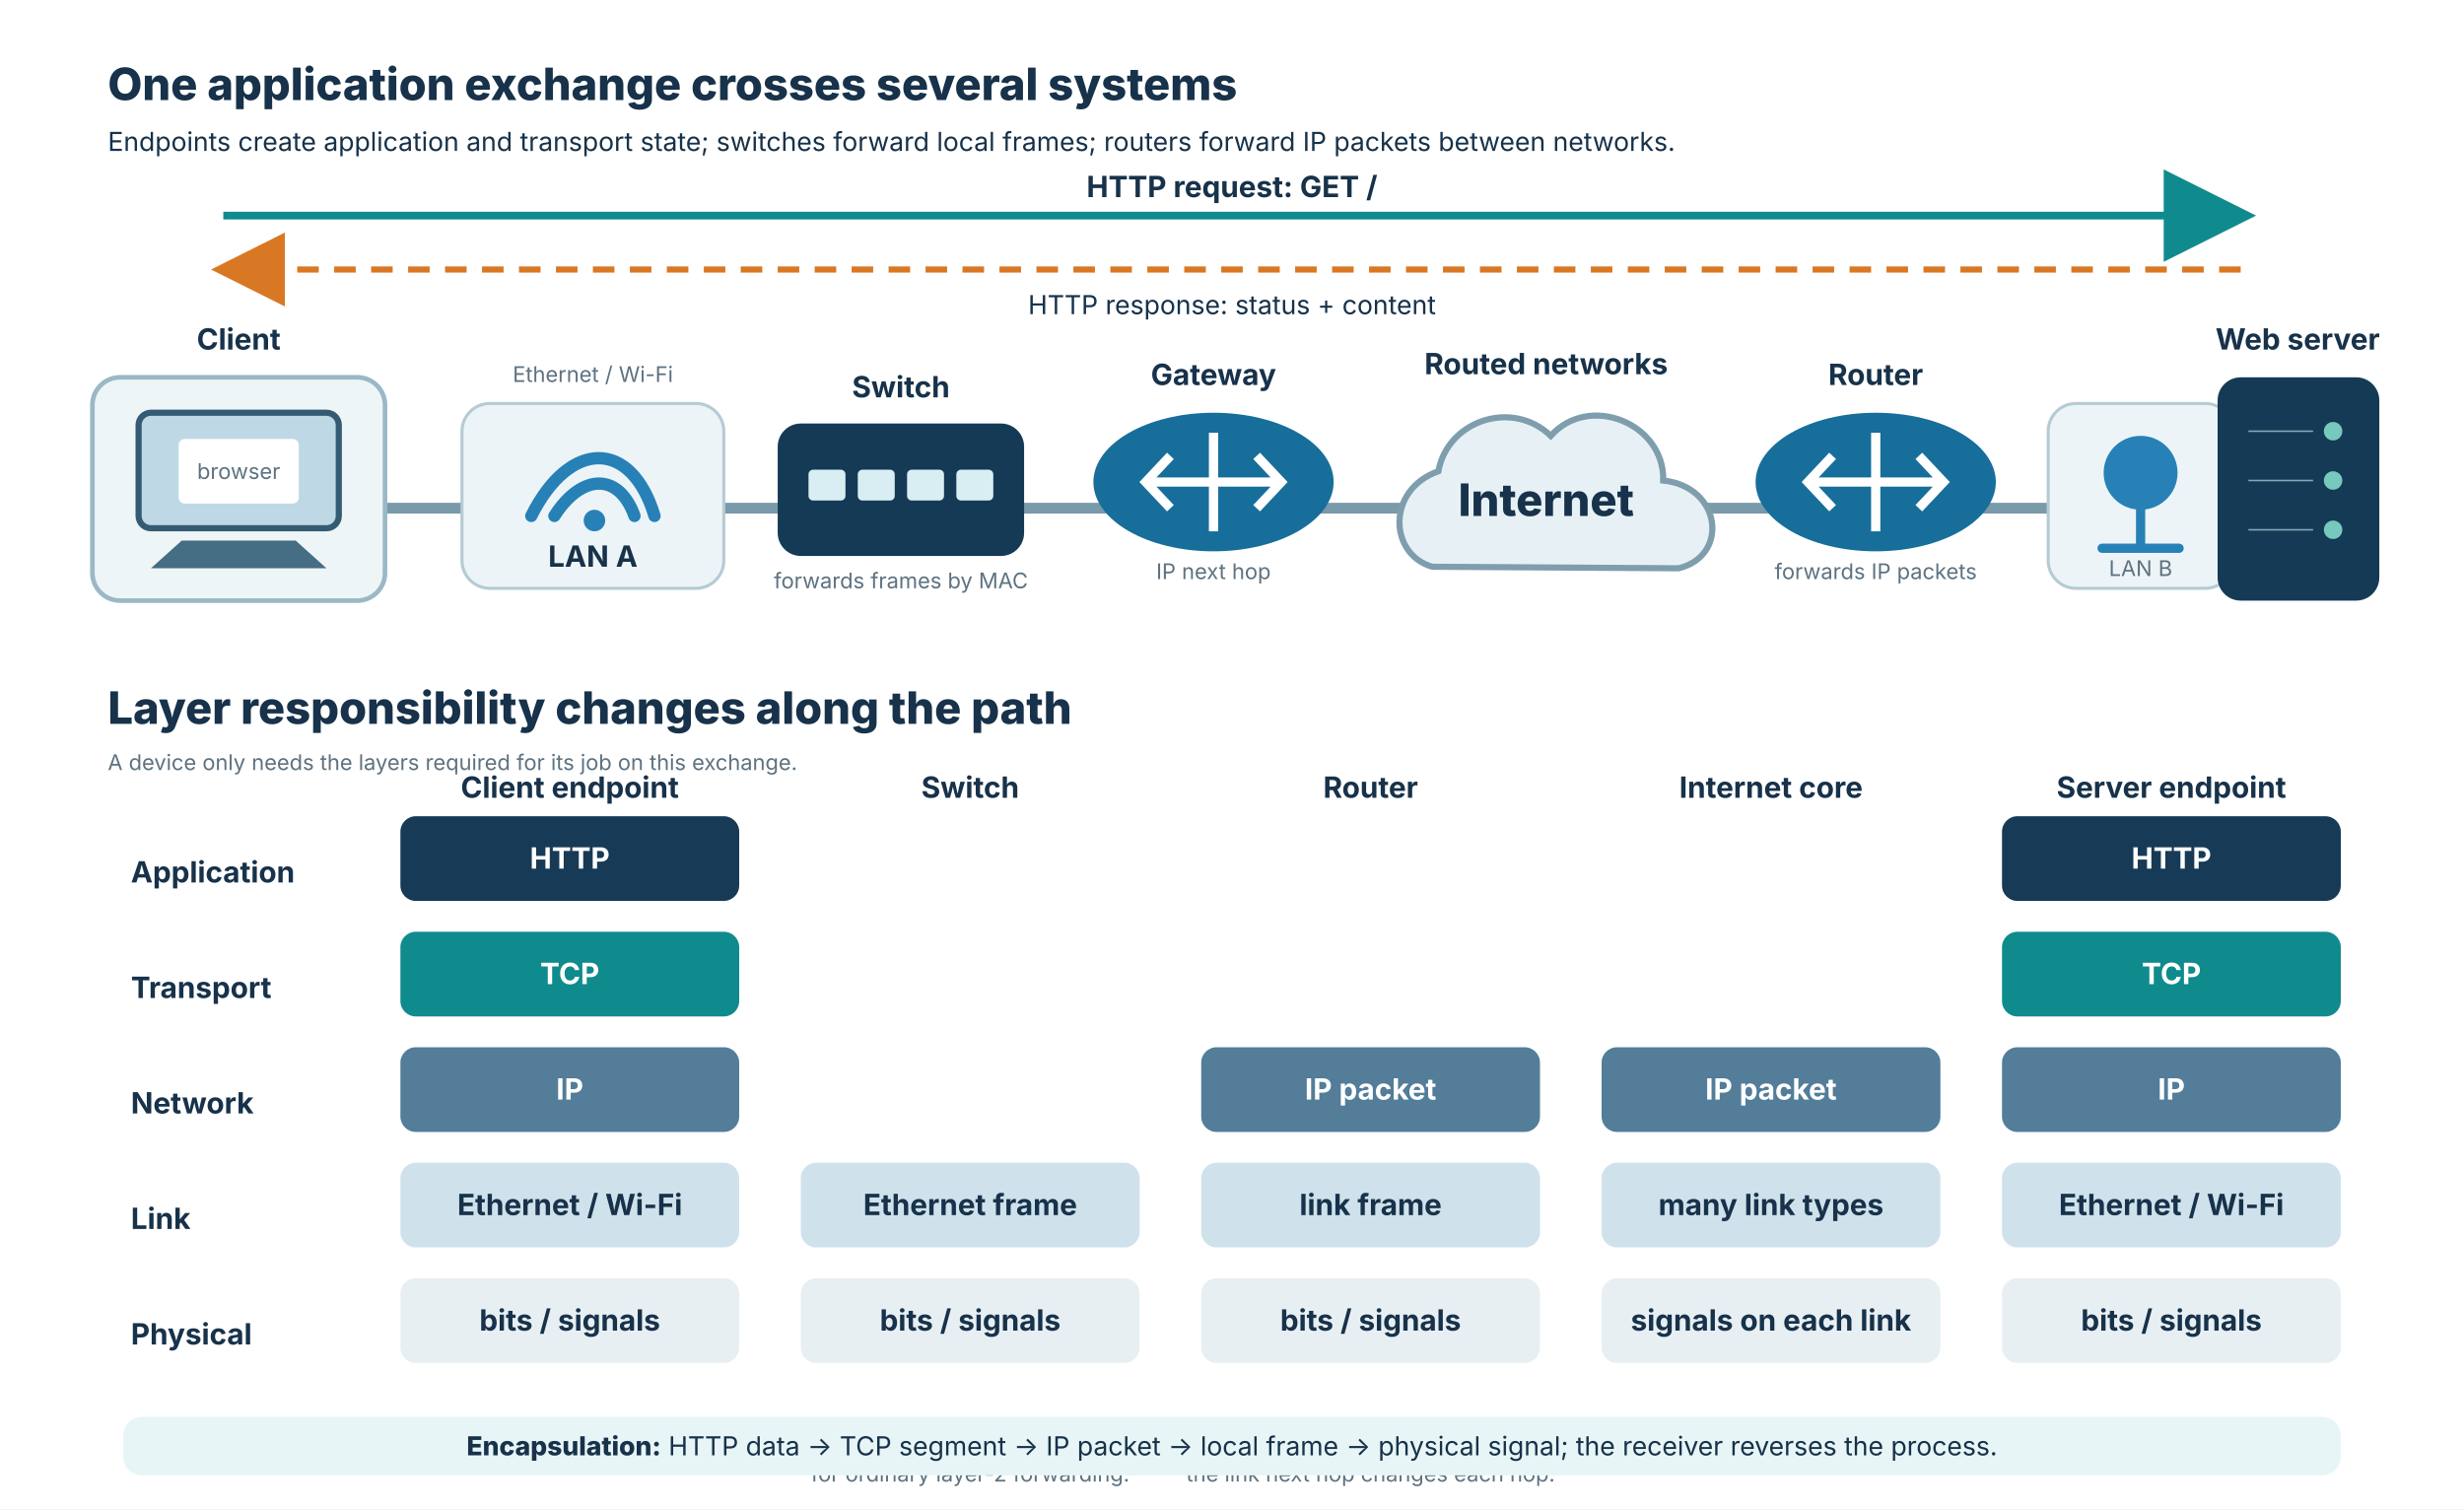
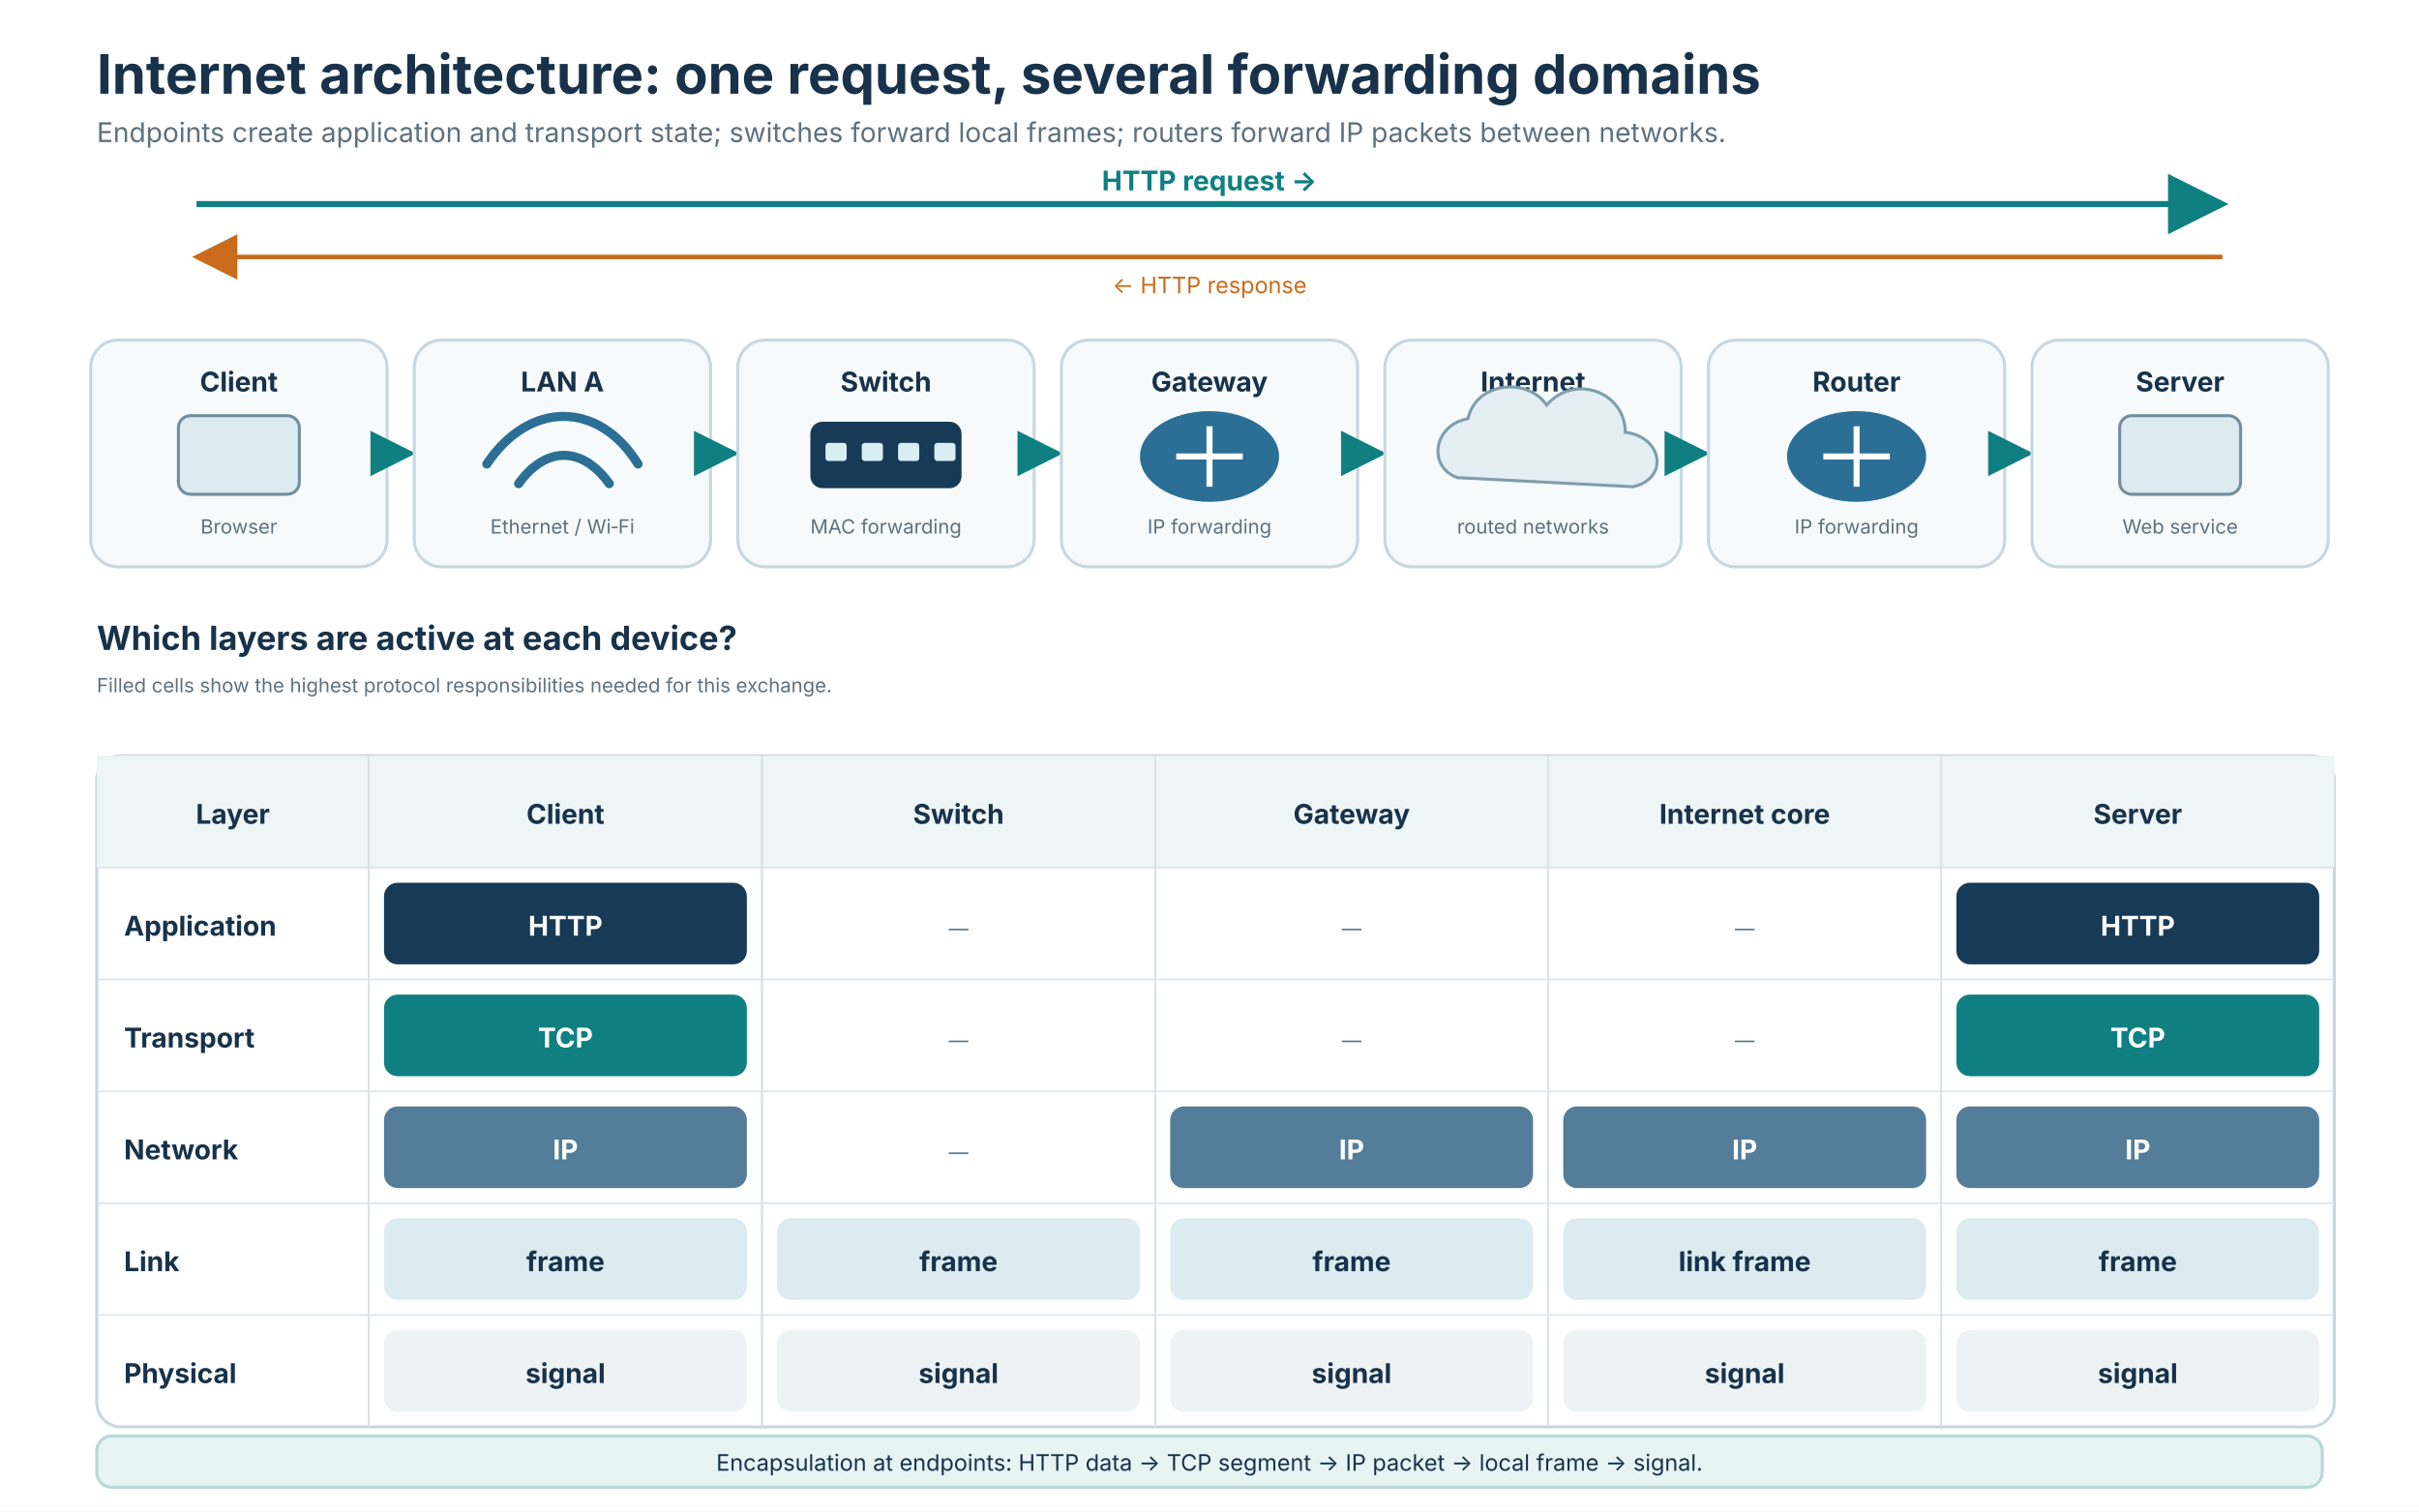
- <svg xmlns="http://www.w3.org/2000/svg" viewBox="0 0 1600 980" role="img" aria-labelledby="title desc">
+ <svg xmlns="http://www.w3.org/2000/svg" viewBox="0 0 1600 1000" role="img" aria-labelledby="title desc">
  <style>
- text{font-family:ui-sans-serif,system-ui,-apple-system,"Segoe UI",sans-serif;fill:#17324a}.h{font-size:29px;font-weight:780}.m{font-size:19px;font-weight:700}.b{font-size:17px}.s{font-size:14px;fill:#5d7280}.w{fill:#fff}.mono{font-family:ui-monospace,SFMono-Regular,Consolas,monospace;font-size:14px}
+ text{font-family:Inter,ui-sans-serif,system-ui,-apple-system,"Segoe UI",sans-serif;fill:#17324a}
+ .title{font-size:36px;font-weight:750}.subtitle{font-size:18px;fill:#5c7180}.section{font-size:22px;font-weight:720}
+ .label{font-size:18px;font-weight:700}.body{font-size:15px}.small{font-size:13px;fill:#5c7180}.tiny{font-size:12px;fill:#5c7180}
+ .mono{font-family:ui-monospace,SFMono-Regular,Consolas,monospace;font-size:13px}.white{fill:#fff}.teal{fill:#0f7f82}.blue{fill:#2b6e96}.orange{fill:#c96b1b}
+ .card{fill:#f8fbfc;stroke:#c6d7df;stroke-width:2}.soft{fill:#edf5f7}.navy{fill:#173a56}.rule{stroke:#8fa9b6;stroke-width:3}.thin{stroke:#9db2bc;stroke-width:2}
</style>
-   <rect width="1600" height="980" fill="#fff" />
-   <text x="70" y="65" class="h">One application exchange crosses several systems</text>
-   <text x="70" y="98" class="b">Endpoints create application and transport state; switches forward local frames; routers forward IP packets between networks.</text>
+   <rect width="1600" height="1000" fill="#fff" />
  <defs>
-     <marker id="arr" markerWidth="12" markerHeight="12" refX="10" refY="6" orient="auto">
-       <path d="M0 0l12 6-12 6z" fill="#0f8b8d" />
+     <marker id="arr" markerWidth="10" markerHeight="10" refX="9" refY="5" orient="auto">
+       <path d="M0 0L10 5L0 10z" fill="#0f7f82" />
    </marker>
-     <marker id="arr2" markerWidth="12" markerHeight="12" refX="10" refY="6" orient="auto">
-       <path d="M0 0l12 6-12 6z" fill="#d97824" />
+     <marker id="arr2" markerWidth="10" markerHeight="10" refX="9" refY="5" orient="auto">
+       <path d="M0 0L10 5L0 10z" fill="#c96b1b" />
    </marker>
  </defs>
-   <line x1="145" y1="140" x2="1455" y2="140" stroke="#0f8b8d" stroke-width="5" marker-end="url(#arr)" />
-   <text x="800" y="128" text-anchor="middle" class="m" fill="#0f8b8d">HTTP request: GET /</text>
-   <line x1="1455" y1="175" x2="145" y2="175" stroke="#d97824" stroke-width="4" stroke-dasharray="14 10" marker-end="url(#arr2)" />
-   <text x="800" y="204" text-anchor="middle" class="b" fill="#b85d16">HTTP response: status + content</text>
-   <line x1="175" y1="330" x2="1420" y2="330" stroke="#789aaa" stroke-width="7" stroke-linecap="round" />
-   <g transform="translate(60,245)">
-     <rect width="190" height="145" rx="18" fill="#eef5f7" stroke="#9ab8c5" stroke-width="3" />
-     <rect x="30" y="23" width="130" height="75" rx="8" fill="#bed9e5" stroke="#345b73" stroke-width="4" />
-     <rect x="56" y="40" width="78" height="42" rx="4" fill="#fff" />
-     <text x="95" y="66" text-anchor="middle" class="s">browser</text>
-     <path d="M58 106h74l20 18H38z" fill="#456d84" />
-     <text x="95" y="-18" text-anchor="middle" class="m">Client</text>
-   </g>
-   <g transform="translate(300,262)">
-     <rect width="170" height="120" rx="18" fill="#edf4f7" stroke="#b5cbd4" stroke-width="2" />
-     <path d="M45 73c25-50 65-50 80 0" fill="none" stroke="#2781b6" stroke-width="8" stroke-linecap="round" />
-     <path d="M60 73c18-28 42-28 52 0" fill="none" stroke="#2781b6" stroke-width="8" stroke-linecap="round" />
-     <circle cx="86" cy="76" r="7" fill="#2781b6" />
-     <text x="85" y="106" text-anchor="middle" class="m">LAN A</text>
-     <text x="85" y="-14" text-anchor="middle" class="s">Ethernet / Wi-Fi</text>
-   </g>
-   <g transform="translate(505,275)">
-     <rect width="160" height="86" rx="15" fill="#153a56" />
-     <g fill="#d8eef2">
-       <rect x="20" y="30" width="24" height="20" rx="3" />
-       <rect x="52" y="30" width="24" height="20" rx="3" />
-       <rect x="84" y="30" width="24" height="20" rx="3" />
-       <rect x="116" y="30" width="24" height="20" rx="3" />
-     </g>
-     <text x="80" y="-17" text-anchor="middle" class="m">Switch</text>
-     <text x="80" y="107" text-anchor="middle" class="s">forwards frames by MAC</text>
-   </g>
-   <g transform="translate(710,268)">
-     <ellipse cx="78" cy="45" rx="78" ry="45" fill="#176e9b" />
-     <path d="M34 45h88M78 13v64M50 28L34 45l16 17M106 28l16 17-16 17" fill="none" stroke="#fff" stroke-width="6" />
-     <text x="78" y="-18" text-anchor="middle" class="m">Gateway</text>
-     <text x="78" y="108" text-anchor="middle" class="s">IP next hop</text>
-   </g>
-   <g transform="translate(900,253)">
-     <path d="M30 115c-28-8-30-50 4-62 6-33 48-47 73-23 25-28 74-8 73 29 38 4 43 49 10 57z" fill="#e7f1f5" stroke="#7f9ead" stroke-width="4" />
-     <text x="104" y="82" text-anchor="middle" class="h" font-size="25">Internet</text>
-     <text x="104" y="-10" text-anchor="middle" class="m">Routed networks</text>
-   </g>
-   <g transform="translate(1140,268)">
-     <ellipse cx="78" cy="45" rx="78" ry="45" fill="#176e9b" />
-     <path d="M34 45h88M78 13v64M50 28L34 45l16 17M106 28l16 17-16 17" fill="none" stroke="#fff" stroke-width="6" />
-     <text x="78" y="-18" text-anchor="middle" class="m">Router</text>
-     <text x="78" y="108" text-anchor="middle" class="s">forwards IP packets</text>
-   </g>
-   <g transform="translate(1330,262)">
-     <rect width="120" height="120" rx="18" fill="#edf4f7" stroke="#b5cbd4" stroke-width="2" />
-     <circle cx="60" cy="45" r="24" fill="#2781b6" />
-     <path d="M60 69v25M35 94h50" stroke="#2781b6" stroke-width="6" stroke-linecap="round" />
-     <text x="60" y="112" text-anchor="middle" class="s">LAN B</text>
-   </g>
-   <g transform="translate(1460,245)">
-     <rect x="-20" width="105" height="145" rx="15" fill="#153a56" />
-     <g fill="#78c9bd">
-       <circle cx="55" cy="35" r="6" />
-       <circle cx="55" cy="67" r="6" />
-       <circle cx="55" cy="99" r="6" />
-     </g>
-     <g stroke="#87a8b7">
-       <line x1="0" y1="35" x2="42" y2="35" />
-       <line x1="0" y1="67" x2="42" y2="67" />
-       <line x1="0" y1="99" x2="42" y2="99" />
-     </g>
-     <text x="32" y="-18" text-anchor="middle" class="m">Web server</text>
-   </g>
-   <text x="70" y="470" class="h">Layer responsibility changes along the path</text>
-   <text x="70" y="500" class="s">A device only needs the layers required for its job on this exchange.</text>
-   <g transform="translate(85,535)">
-     <text x="0" y="38" class="m">Application</text>
-     <text x="0" y="113" class="m">Transport</text>
-     <text x="0" y="188" class="m">Network</text>
-     <text x="0" y="263" class="m">Link</text>
-     <text x="0" y="338" class="m">Physical</text>
-   </g>
-   <g transform="translate(260,530)">
-     <text x="110" y="-12" text-anchor="middle" class="m">Client endpoint</text>
-     <rect x="0" y="0" width="220" height="55" rx="10" fill="#173a56" />
-     <text x="110" y="34" text-anchor="middle" class="m w">HTTP</text>
-     <rect x="0" y="75" width="220" height="55" rx="10" fill="#0f8b8d" />
-     <text x="110" y="109" text-anchor="middle" class="m w">TCP</text>
-     <rect x="0" y="150" width="220" height="55" rx="10" fill="#537d99" />
-     <text x="110" y="184" text-anchor="middle" class="m w">IP</text>
-     <rect x="0" y="225" width="220" height="55" rx="10" fill="#cfe2ec" />
-     <text x="110" y="259" text-anchor="middle" class="m">Ethernet / Wi-Fi</text>
-     <rect x="0" y="300" width="220" height="55" rx="10" fill="#e8eff2" />
-     <text x="110" y="334" text-anchor="middle" class="m">bits / signals</text>
-   </g>
-   <g transform="translate(520,530)">
-     <text x="110" y="-12" text-anchor="middle" class="m">Switch</text>
-     <rect x="0" y="225" width="220" height="55" rx="10" fill="#cfe2ec" />
-     <text x="110" y="259" text-anchor="middle" class="m">Ethernet frame</text>
-     <rect x="0" y="300" width="220" height="55" rx="10" fill="#e8eff2" />
-     <text x="110" y="334" text-anchor="middle" class="m">bits / signals</text>
-     <text x="110" y="410" text-anchor="middle" class="s">No HTTP/TCP/IP decision is needed</text>
-     <text x="110" y="432" text-anchor="middle" class="s">for ordinary layer-2 forwarding.</text>
-   </g>
-   <g transform="translate(780,530)">
-     <text x="110" y="-12" text-anchor="middle" class="m">Router</text>
-     <rect x="0" y="150" width="220" height="55" rx="10" fill="#537d99" />
-     <text x="110" y="184" text-anchor="middle" class="m w">IP packet</text>
-     <rect x="0" y="225" width="220" height="55" rx="10" fill="#cfe2ec" />
-     <text x="110" y="259" text-anchor="middle" class="m">link frame</text>
-     <rect x="0" y="300" width="220" height="55" rx="10" fill="#e8eff2" />
-     <text x="110" y="334" text-anchor="middle" class="m">bits / signals</text>
-     <text x="110" y="410" text-anchor="middle" class="s">The IP destination remains the server;</text>
-     <text x="110" y="432" text-anchor="middle" class="s">the link next hop changes each hop.</text>
-   </g>
-   <g transform="translate(1040,530)">
-     <text x="110" y="-12" text-anchor="middle" class="m">Internet core</text>
-     <rect x="0" y="150" width="220" height="55" rx="10" fill="#537d99" />
-     <text x="110" y="184" text-anchor="middle" class="m w">IP packet</text>
-     <rect x="0" y="225" width="220" height="55" rx="10" fill="#cfe2ec" />
-     <text x="110" y="259" text-anchor="middle" class="m">many link types</text>
-     <rect x="0" y="300" width="220" height="55" rx="10" fill="#e8eff2" />
-     <text x="110" y="334" text-anchor="middle" class="m">signals on each link</text>
-   </g>
-   <g transform="translate(1300,530)">
-     <text x="110" y="-12" text-anchor="middle" class="m">Server endpoint</text>
-     <rect x="0" y="0" width="220" height="55" rx="10" fill="#173a56" />
-     <text x="110" y="34" text-anchor="middle" class="m w">HTTP</text>
-     <rect x="0" y="75" width="220" height="55" rx="10" fill="#0f8b8d" />
-     <text x="110" y="109" text-anchor="middle" class="m w">TCP</text>
-     <rect x="0" y="150" width="220" height="55" rx="10" fill="#537d99" />
-     <text x="110" y="184" text-anchor="middle" class="m w">IP</text>
-     <rect x="0" y="225" width="220" height="55" rx="10" fill="#cfe2ec" />
-     <text x="110" y="259" text-anchor="middle" class="m">Ethernet / Wi-Fi</text>
-     <rect x="0" y="300" width="220" height="55" rx="10" fill="#e8eff2" />
-     <text x="110" y="334" text-anchor="middle" class="m">bits / signals</text>
-   </g>
-   <rect x="80" y="920" width="1440" height="38" rx="12" fill="#e8f5f6" />
-   <text x="800" y="945" text-anchor="middle" class="b">
-     <tspan font-weight="760">Encapsulation:</tspan> HTTP data → TCP segment → IP packet → local frame → physical signal; the receiver reverses the process.</text>
+   <text x="64" y="62" class="title">Internet architecture: one request, several forwarding domains</text>
+   <text x="64" y="94" class="subtitle">Endpoints create application and transport state; switches forward local frames; routers forward IP packets between networks.</text>
+   <line x1="130" y1="135" x2="1470" y2="135" stroke="#0f7f82" stroke-width="4" marker-end="url(#arr)" />
+   <text x="800" y="126" class="label teal" text-anchor="middle">HTTP request →</text>
+   <line x1="1470" y1="170" x2="130" y2="170" stroke="#c96b1b" stroke-width="3" marker-end="url(#arr2)" />
+   <text x="800" y="194" class="body orange" text-anchor="middle">← HTTP response</text>
+   <rect x="60" y="225" width="196" height="150" rx="18" fill="#f6fafb" stroke="#c6d7df" stroke-width="2" />
+   <text x="158.0" y="259" class="label" text-anchor="middle">Client</text>
+   <rect x="118" y="275" width="80" height="52" rx="8" fill="#dcebf0" stroke="#6f8fa0" stroke-width="2" />
+   <text x="158.0" y="353" class="small" text-anchor="middle">Browser</text>
+   <line x1="256" y1="300" x2="272" y2="300" stroke="#789aaa" stroke-width="3" marker-end="url(#arr)" />
+   <rect x="274" y="225" width="196" height="150" rx="18" fill="#f6fafb" stroke="#c6d7df" stroke-width="2" />
+   <text x="372.0" y="259" class="label" text-anchor="middle">LAN A</text>
+   <path d="M322 307c28-42 74-42 100 0M343 320c18-25 42-25 60 0" fill="none" stroke="#2b6e96" stroke-width="6" stroke-linecap="round" />
+   <text x="372.0" y="353" class="small" text-anchor="middle">Ethernet / Wi‑Fi</text>
+   <line x1="470" y1="300" x2="486" y2="300" stroke="#789aaa" stroke-width="3" marker-end="url(#arr)" />
+   <rect x="488" y="225" width="196" height="150" rx="18" fill="#f6fafb" stroke="#c6d7df" stroke-width="2" />
+   <text x="586.0" y="259" class="label" text-anchor="middle">Switch</text>
+   <rect x="536" y="279" width="100" height="44" rx="8" fill="#173a56" />
+   <rect x="546" y="293" width="14" height="12" rx="2" fill="#d8eef2" />
+   <rect x="570" y="293" width="14" height="12" rx="2" fill="#d8eef2" />
+   <rect x="594" y="293" width="14" height="12" rx="2" fill="#d8eef2" />
+   <rect x="618" y="293" width="14" height="12" rx="2" fill="#d8eef2" />
+   <text x="586.0" y="353" class="small" text-anchor="middle">MAC forwarding</text>
+   <line x1="684" y1="300" x2="700" y2="300" stroke="#789aaa" stroke-width="3" marker-end="url(#arr)" />
+   <rect x="702" y="225" width="196" height="150" rx="18" fill="#f6fafb" stroke="#c6d7df" stroke-width="2" />
+   <text x="800.0" y="259" class="label" text-anchor="middle">Gateway</text>
+   <ellipse cx="800.0" cy="302" rx="46" ry="30" fill="#2b6e96" />
+   <path d="M778.0 302h44M800.0 282v40" stroke="#fff" stroke-width="4" />
+   <text x="800.0" y="353" class="small" text-anchor="middle">IP forwarding</text>
+   <line x1="898" y1="300" x2="914" y2="300" stroke="#789aaa" stroke-width="3" marker-end="url(#arr)" />
+   <rect x="916" y="225" width="196" height="150" rx="18" fill="#f6fafb" stroke="#c6d7df" stroke-width="2" />
+   <text x="1014.0" y="259" class="label" text-anchor="middle">Internet</text>
+   <path d="M964 316c-20-7-16-35 7-39 5-24 39-28 52-9 18-21 52-9 52 18 25 3 29 31 5 36z" fill="#e5eef2" stroke="#7f9ead" stroke-width="2" />
+   <text x="1014.0" y="353" class="small" text-anchor="middle">routed networks</text>
+   <line x1="1112" y1="300" x2="1128" y2="300" stroke="#789aaa" stroke-width="3" marker-end="url(#arr)" />
+   <rect x="1130" y="225" width="196" height="150" rx="18" fill="#f6fafb" stroke="#c6d7df" stroke-width="2" />
+   <text x="1228.0" y="259" class="label" text-anchor="middle">Router</text>
+   <ellipse cx="1228.0" cy="302" rx="46" ry="30" fill="#2b6e96" />
+   <path d="M1206.0 302h44M1228.0 282v40" stroke="#fff" stroke-width="4" />
+   <text x="1228.0" y="353" class="small" text-anchor="middle">IP forwarding</text>
+   <line x1="1326" y1="300" x2="1342" y2="300" stroke="#789aaa" stroke-width="3" marker-end="url(#arr)" />
+   <rect x="1344" y="225" width="196" height="150" rx="18" fill="#f6fafb" stroke="#c6d7df" stroke-width="2" />
+   <text x="1442.0" y="259" class="label" text-anchor="middle">Server</text>
+   <rect x="1402" y="275" width="80" height="52" rx="8" fill="#dcebf0" stroke="#6f8fa0" stroke-width="2" />
+   <text x="1442.0" y="353" class="small" text-anchor="middle">Web service</text>
+   <text x="64" y="430" class="section">Which layers are active at each device?</text>
+   <text x="64" y="458" class="small">Filled cells show the highest protocol responsibilities needed for this exchange.</text>
+   <rect x="64" y="500" width="1480" height="444" rx="16" fill="#fff" stroke="#c6d7df" stroke-width="2" />
+   <rect x="64" y="500" width="180" height="74" fill="#edf5f7" />
+   <text x="154.0" y="545" class="label" text-anchor="middle">Layer</text>
+   <rect x="244" y="500" width="260" height="74" fill="#edf5f7" />
+   <text x="374.0" y="545" class="label" text-anchor="middle">Client</text>
+   <rect x="504" y="500" width="260" height="74" fill="#edf5f7" />
+   <text x="634.0" y="545" class="label" text-anchor="middle">Switch</text>
+   <rect x="764" y="500" width="260" height="74" fill="#edf5f7" />
+   <text x="894.0" y="545" class="label" text-anchor="middle">Gateway</text>
+   <rect x="1024" y="500" width="260" height="74" fill="#edf5f7" />
+   <text x="1154.0" y="545" class="label" text-anchor="middle">Internet core</text>
+   <rect x="1284" y="500" width="260" height="74" fill="#edf5f7" />
+   <text x="1414.0" y="545" class="label" text-anchor="middle">Server</text>
+   <line x1="64" y1="574" x2="1544" y2="574" stroke="#d8e3e8" />
+   <text x="82" y="619" class="label">Application</text>
+   <line x1="244" y1="500" x2="244" y2="944" stroke="#d8e3e8" />
+   <rect x="254" y="584" width="240" height="54" rx="9" fill="#173a56" />
+   <text x="374.0" y="619" class="label white" text-anchor="middle">HTTP</text>
+   <line x1="504" y1="500" x2="504" y2="944" stroke="#d8e3e8" />
+   <text x="634.0" y="619" class="small" text-anchor="middle">—</text>
+   <line x1="764" y1="500" x2="764" y2="944" stroke="#d8e3e8" />
+   <text x="894.0" y="619" class="small" text-anchor="middle">—</text>
+   <line x1="1024" y1="500" x2="1024" y2="944" stroke="#d8e3e8" />
+   <text x="1154.0" y="619" class="small" text-anchor="middle">—</text>
+   <line x1="1284" y1="500" x2="1284" y2="944" stroke="#d8e3e8" />
+   <rect x="1294" y="584" width="240" height="54" rx="9" fill="#173a56" />
+   <text x="1414.0" y="619" class="label white" text-anchor="middle">HTTP</text>
+   <line x1="64" y1="648" x2="1544" y2="648" stroke="#d8e3e8" />
+   <text x="82" y="693" class="label">Transport</text>
+   <line x1="244" y1="500" x2="244" y2="944" stroke="#d8e3e8" />
+   <rect x="254" y="658" width="240" height="54" rx="9" fill="#0f7f82" />
+   <text x="374.0" y="693" class="label white" text-anchor="middle">TCP</text>
+   <line x1="504" y1="500" x2="504" y2="944" stroke="#d8e3e8" />
+   <text x="634.0" y="693" class="small" text-anchor="middle">—</text>
+   <line x1="764" y1="500" x2="764" y2="944" stroke="#d8e3e8" />
+   <text x="894.0" y="693" class="small" text-anchor="middle">—</text>
+   <line x1="1024" y1="500" x2="1024" y2="944" stroke="#d8e3e8" />
+   <text x="1154.0" y="693" class="small" text-anchor="middle">—</text>
+   <line x1="1284" y1="500" x2="1284" y2="944" stroke="#d8e3e8" />
+   <rect x="1294" y="658" width="240" height="54" rx="9" fill="#0f7f82" />
+   <text x="1414.0" y="693" class="label white" text-anchor="middle">TCP</text>
+   <line x1="64" y1="722" x2="1544" y2="722" stroke="#d8e3e8" />
+   <text x="82" y="767" class="label">Network</text>
+   <line x1="244" y1="500" x2="244" y2="944" stroke="#d8e3e8" />
+   <rect x="254" y="732" width="240" height="54" rx="9" fill="#537d99" />
+   <text x="374.0" y="767" class="label white" text-anchor="middle">IP</text>
+   <line x1="504" y1="500" x2="504" y2="944" stroke="#d8e3e8" />
+   <text x="634.0" y="767" class="small" text-anchor="middle">—</text>
+   <line x1="764" y1="500" x2="764" y2="944" stroke="#d8e3e8" />
+   <rect x="774" y="732" width="240" height="54" rx="9" fill="#537d99" />
+   <text x="894.0" y="767" class="label white" text-anchor="middle">IP</text>
+   <line x1="1024" y1="500" x2="1024" y2="944" stroke="#d8e3e8" />
+   <rect x="1034" y="732" width="240" height="54" rx="9" fill="#537d99" />
+   <text x="1154.0" y="767" class="label white" text-anchor="middle">IP</text>
+   <line x1="1284" y1="500" x2="1284" y2="944" stroke="#d8e3e8" />
+   <rect x="1294" y="732" width="240" height="54" rx="9" fill="#537d99" />
+   <text x="1414.0" y="767" class="label white" text-anchor="middle">IP</text>
+   <line x1="64" y1="796" x2="1544" y2="796" stroke="#d8e3e8" />
+   <text x="82" y="841" class="label">Link</text>
+   <line x1="244" y1="500" x2="244" y2="944" stroke="#d8e3e8" />
+   <rect x="254" y="806" width="240" height="54" rx="9" fill="#dcebf0" />
+   <text x="374.0" y="841" class="label" text-anchor="middle">frame</text>
+   <line x1="504" y1="500" x2="504" y2="944" stroke="#d8e3e8" />
+   <rect x="514" y="806" width="240" height="54" rx="9" fill="#dcebf0" />
+   <text x="634.0" y="841" class="label" text-anchor="middle">frame</text>
+   <line x1="764" y1="500" x2="764" y2="944" stroke="#d8e3e8" />
+   <rect x="774" y="806" width="240" height="54" rx="9" fill="#dcebf0" />
+   <text x="894.0" y="841" class="label" text-anchor="middle">frame</text>
+   <line x1="1024" y1="500" x2="1024" y2="944" stroke="#d8e3e8" />
+   <rect x="1034" y="806" width="240" height="54" rx="9" fill="#dcebf0" />
+   <text x="1154.0" y="841" class="label" text-anchor="middle">link frame</text>
+   <line x1="1284" y1="500" x2="1284" y2="944" stroke="#d8e3e8" />
+   <rect x="1294" y="806" width="240" height="54" rx="9" fill="#dcebf0" />
+   <text x="1414.0" y="841" class="label" text-anchor="middle">frame</text>
+   <line x1="64" y1="870" x2="1544" y2="870" stroke="#d8e3e8" />
+   <text x="82" y="915" class="label">Physical</text>
+   <line x1="244" y1="500" x2="244" y2="944" stroke="#d8e3e8" />
+   <rect x="254" y="880" width="240" height="54" rx="9" fill="#edf2f4" />
+   <text x="374.0" y="915" class="label" text-anchor="middle">signal</text>
+   <line x1="504" y1="500" x2="504" y2="944" stroke="#d8e3e8" />
+   <rect x="514" y="880" width="240" height="54" rx="9" fill="#edf2f4" />
+   <text x="634.0" y="915" class="label" text-anchor="middle">signal</text>
+   <line x1="764" y1="500" x2="764" y2="944" stroke="#d8e3e8" />
+   <rect x="774" y="880" width="240" height="54" rx="9" fill="#edf2f4" />
+   <text x="894.0" y="915" class="label" text-anchor="middle">signal</text>
+   <line x1="1024" y1="500" x2="1024" y2="944" stroke="#d8e3e8" />
+   <rect x="1034" y="880" width="240" height="54" rx="9" fill="#edf2f4" />
+   <text x="1154.0" y="915" class="label" text-anchor="middle">signal</text>
+   <line x1="1284" y1="500" x2="1284" y2="944" stroke="#d8e3e8" />
+   <rect x="1294" y="880" width="240" height="54" rx="9" fill="#edf2f4" />
+   <text x="1414.0" y="915" class="label" text-anchor="middle">signal</text>
+   <rect x="64" y="950" width="1472" height="34" rx="10" fill="#e6f4f4" stroke="#b5d9d8" stroke-width="2" />
+   <text x="800" y="973" class="body" text-anchor="middle">Encapsulation at endpoints: HTTP data → TCP segment → IP packet → local frame → signal.</text>
</svg>
